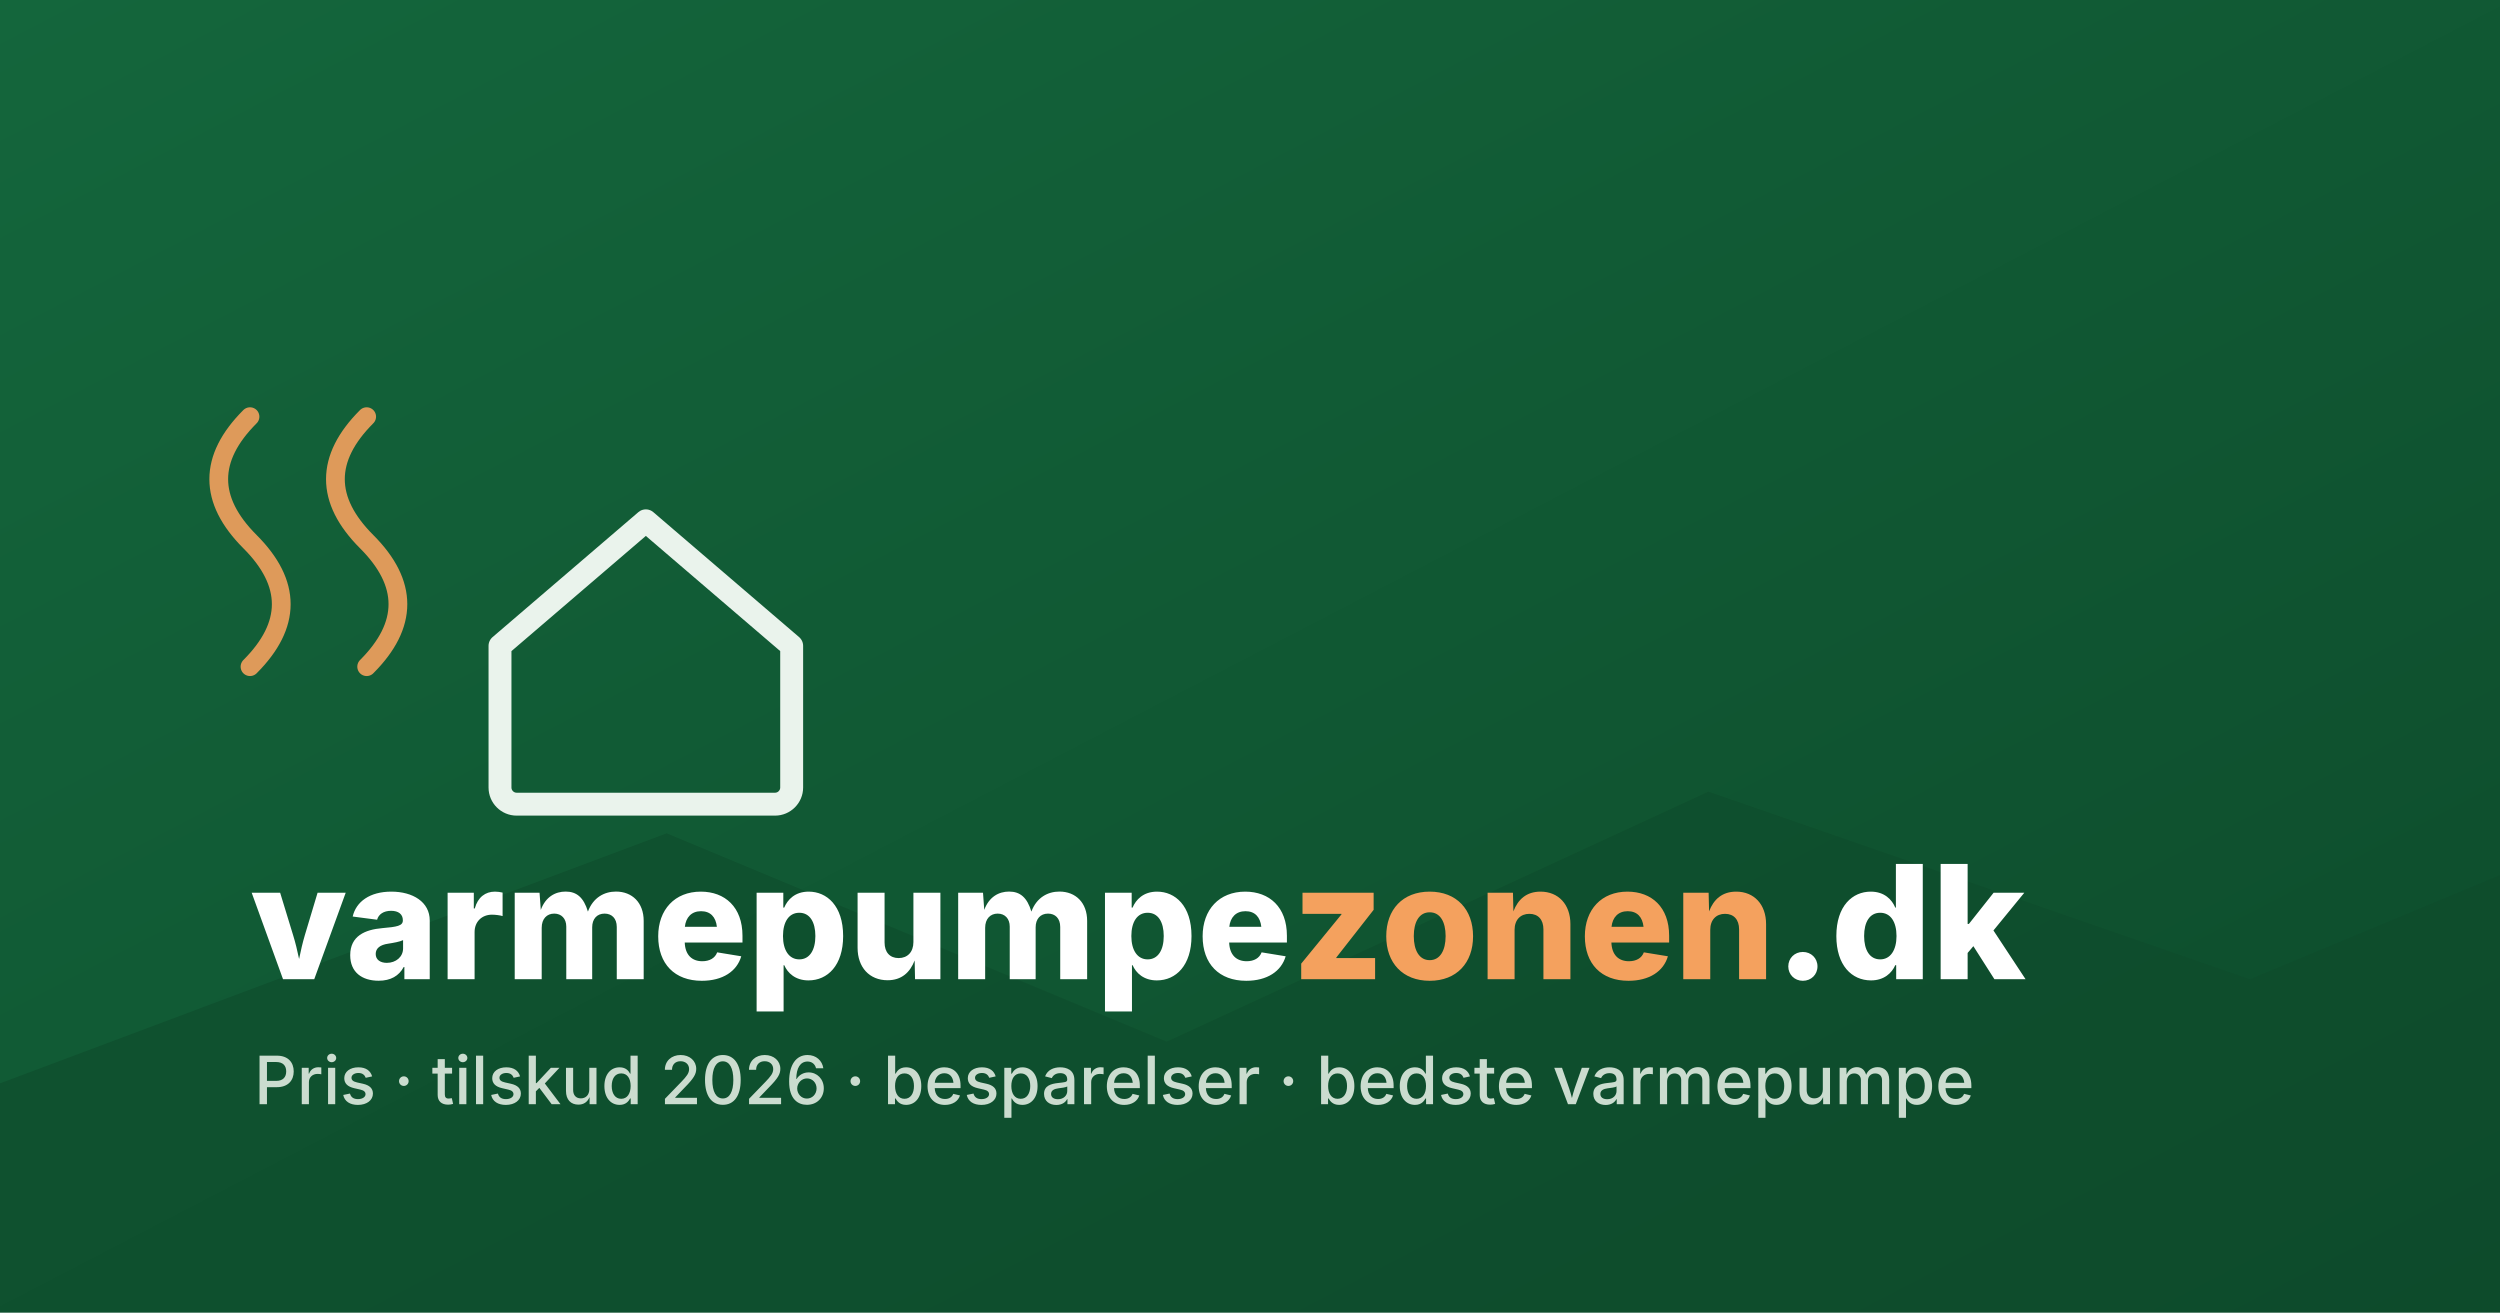
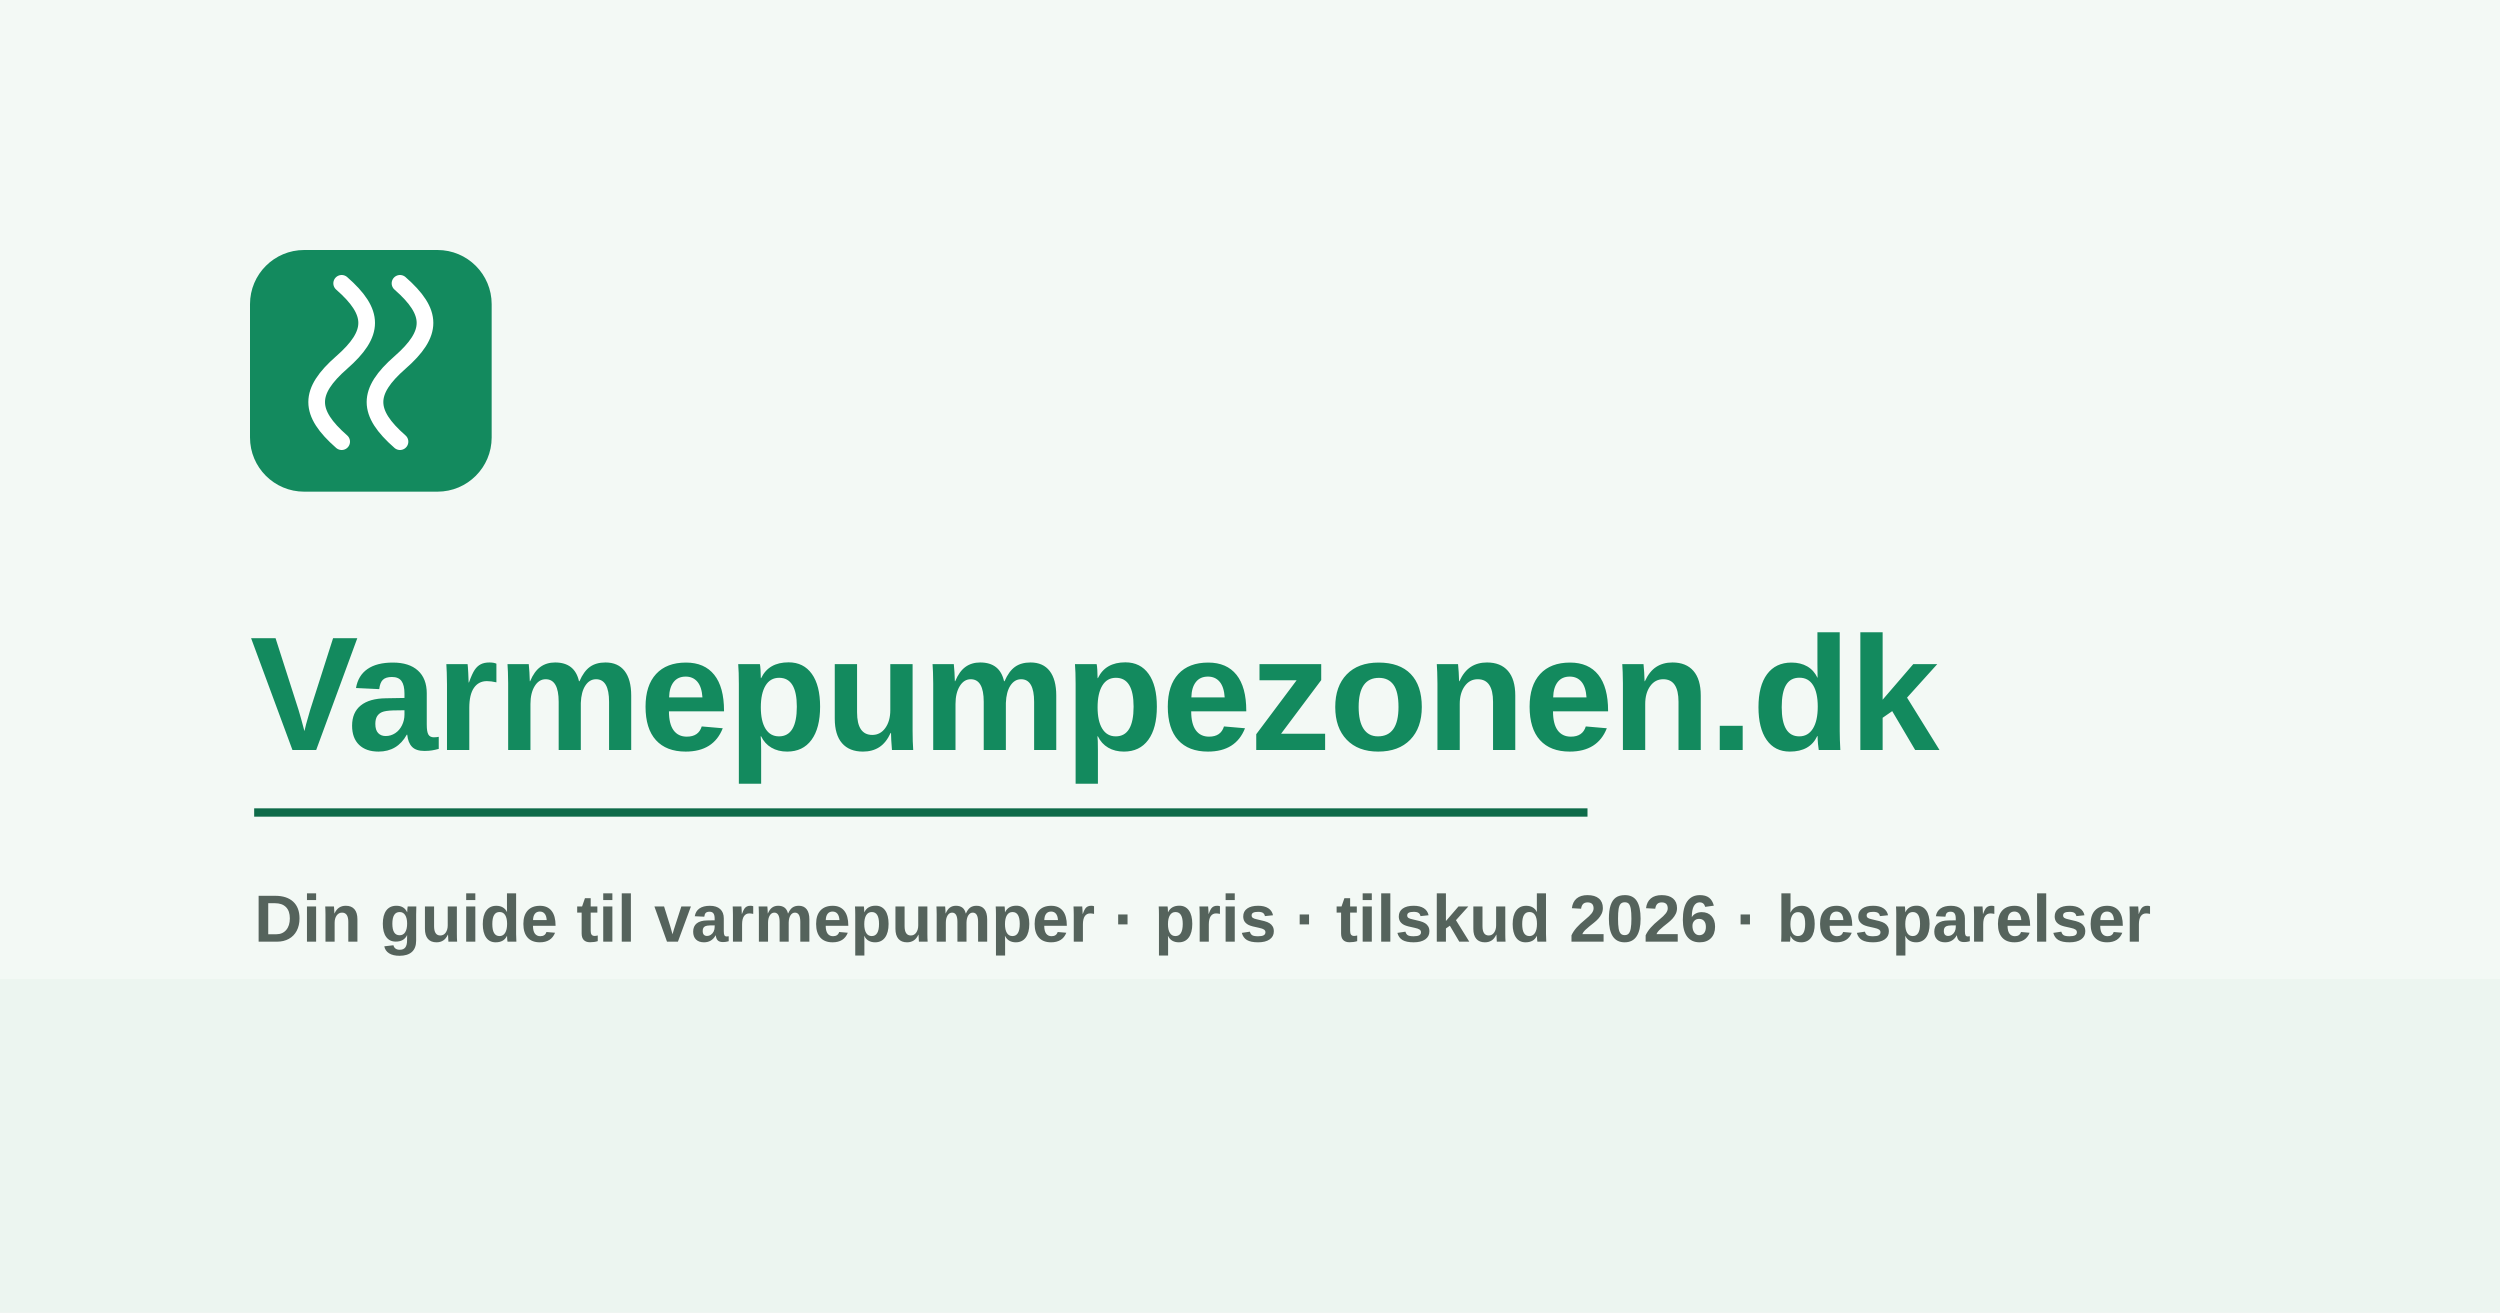
<svg xmlns="http://www.w3.org/2000/svg" width="1200" height="630" viewBox="0 0 1200 630">
-   <defs>
-     <linearGradient id="bg" x1="0" y1="0" x2="1" y2="1">
-       <stop offset="0" stop-color="#14663c" />
-       <stop offset="1" stop-color="#0d4b2b" />
-     </linearGradient>
-   </defs>
-   <rect width="1200" height="630" fill="url(#bg)" />
-   <path d="M0 520 L320 400 L560 500 L820 380 L1080 470 L1200 420 L1200 630 L0 630 Z" fill="#0d4b2b" opacity="0.6" />
-   <g transform="translate(120 250)">
-     <g fill="none" stroke="#f4a15e" stroke-width="9" stroke-linecap="round" opacity="0.9">
-       <path d="M0 70 q30 -30 0 -60 q-30 -30 0 -60" />
-       <path d="M56 70 q30 -30 0 -60 q-30 -30 0 -60" />
+   <rect width="1200" height="630" fill="#f3f9f5" />
+   <rect y="470" width="1200" height="160" fill="#ecf5f0" />
+   <g transform="translate(120 120)">
+     <rect width="116" height="116" rx="26" fill="#138a5e" />
+     <g fill="none" stroke="#ffffff" stroke-width="8" stroke-linecap="round">
+       <path d="M44 92c-16-14-16-24 0-38s16-24 0-38" />
+       <path d="M72 92c-16-14-16-24 0-38s16-24 0-38" />
    </g>
-     <path d="M120 60 L190 0 L260 60 V128 a8 8 0 0 1-8 8 H128 a8 8 0 0 1-8 -8 Z" fill="none" stroke="#eaf3ec" stroke-width="11" stroke-linejoin="round" />
  </g>
-   <text x="120" y="470" font-family="Inter, Segoe UI, Arial, sans-serif" font-size="76" font-weight="800" fill="#ffffff">varmepumpe<tspan fill="#f4a15e">zonen</tspan>.dk</text>
-   <text x="122" y="530" font-family="Inter, Segoe UI, Arial, sans-serif" font-size="32" font-weight="500" fill="#cbdccf">Pris · tilskud 2026 · besparelser · bedste varmepumpe</text>
+   <text x="120" y="360" font-family="Manrope, Segoe UI, Arial, sans-serif" font-size="78" font-weight="800" fill="#138a5e" letter-spacing="-1">Varmepumpezonen.dk</text>
+   <rect x="122" y="388" width="640" height="4" fill="#0e6b49" />
+   <text x="122" y="452" font-family="Manrope, Segoe UI, Arial, sans-serif" font-size="32" font-weight="600" fill="#55635c">Din guide til varmepumper · pris · tilskud 2026 · besparelser</text>
</svg>
